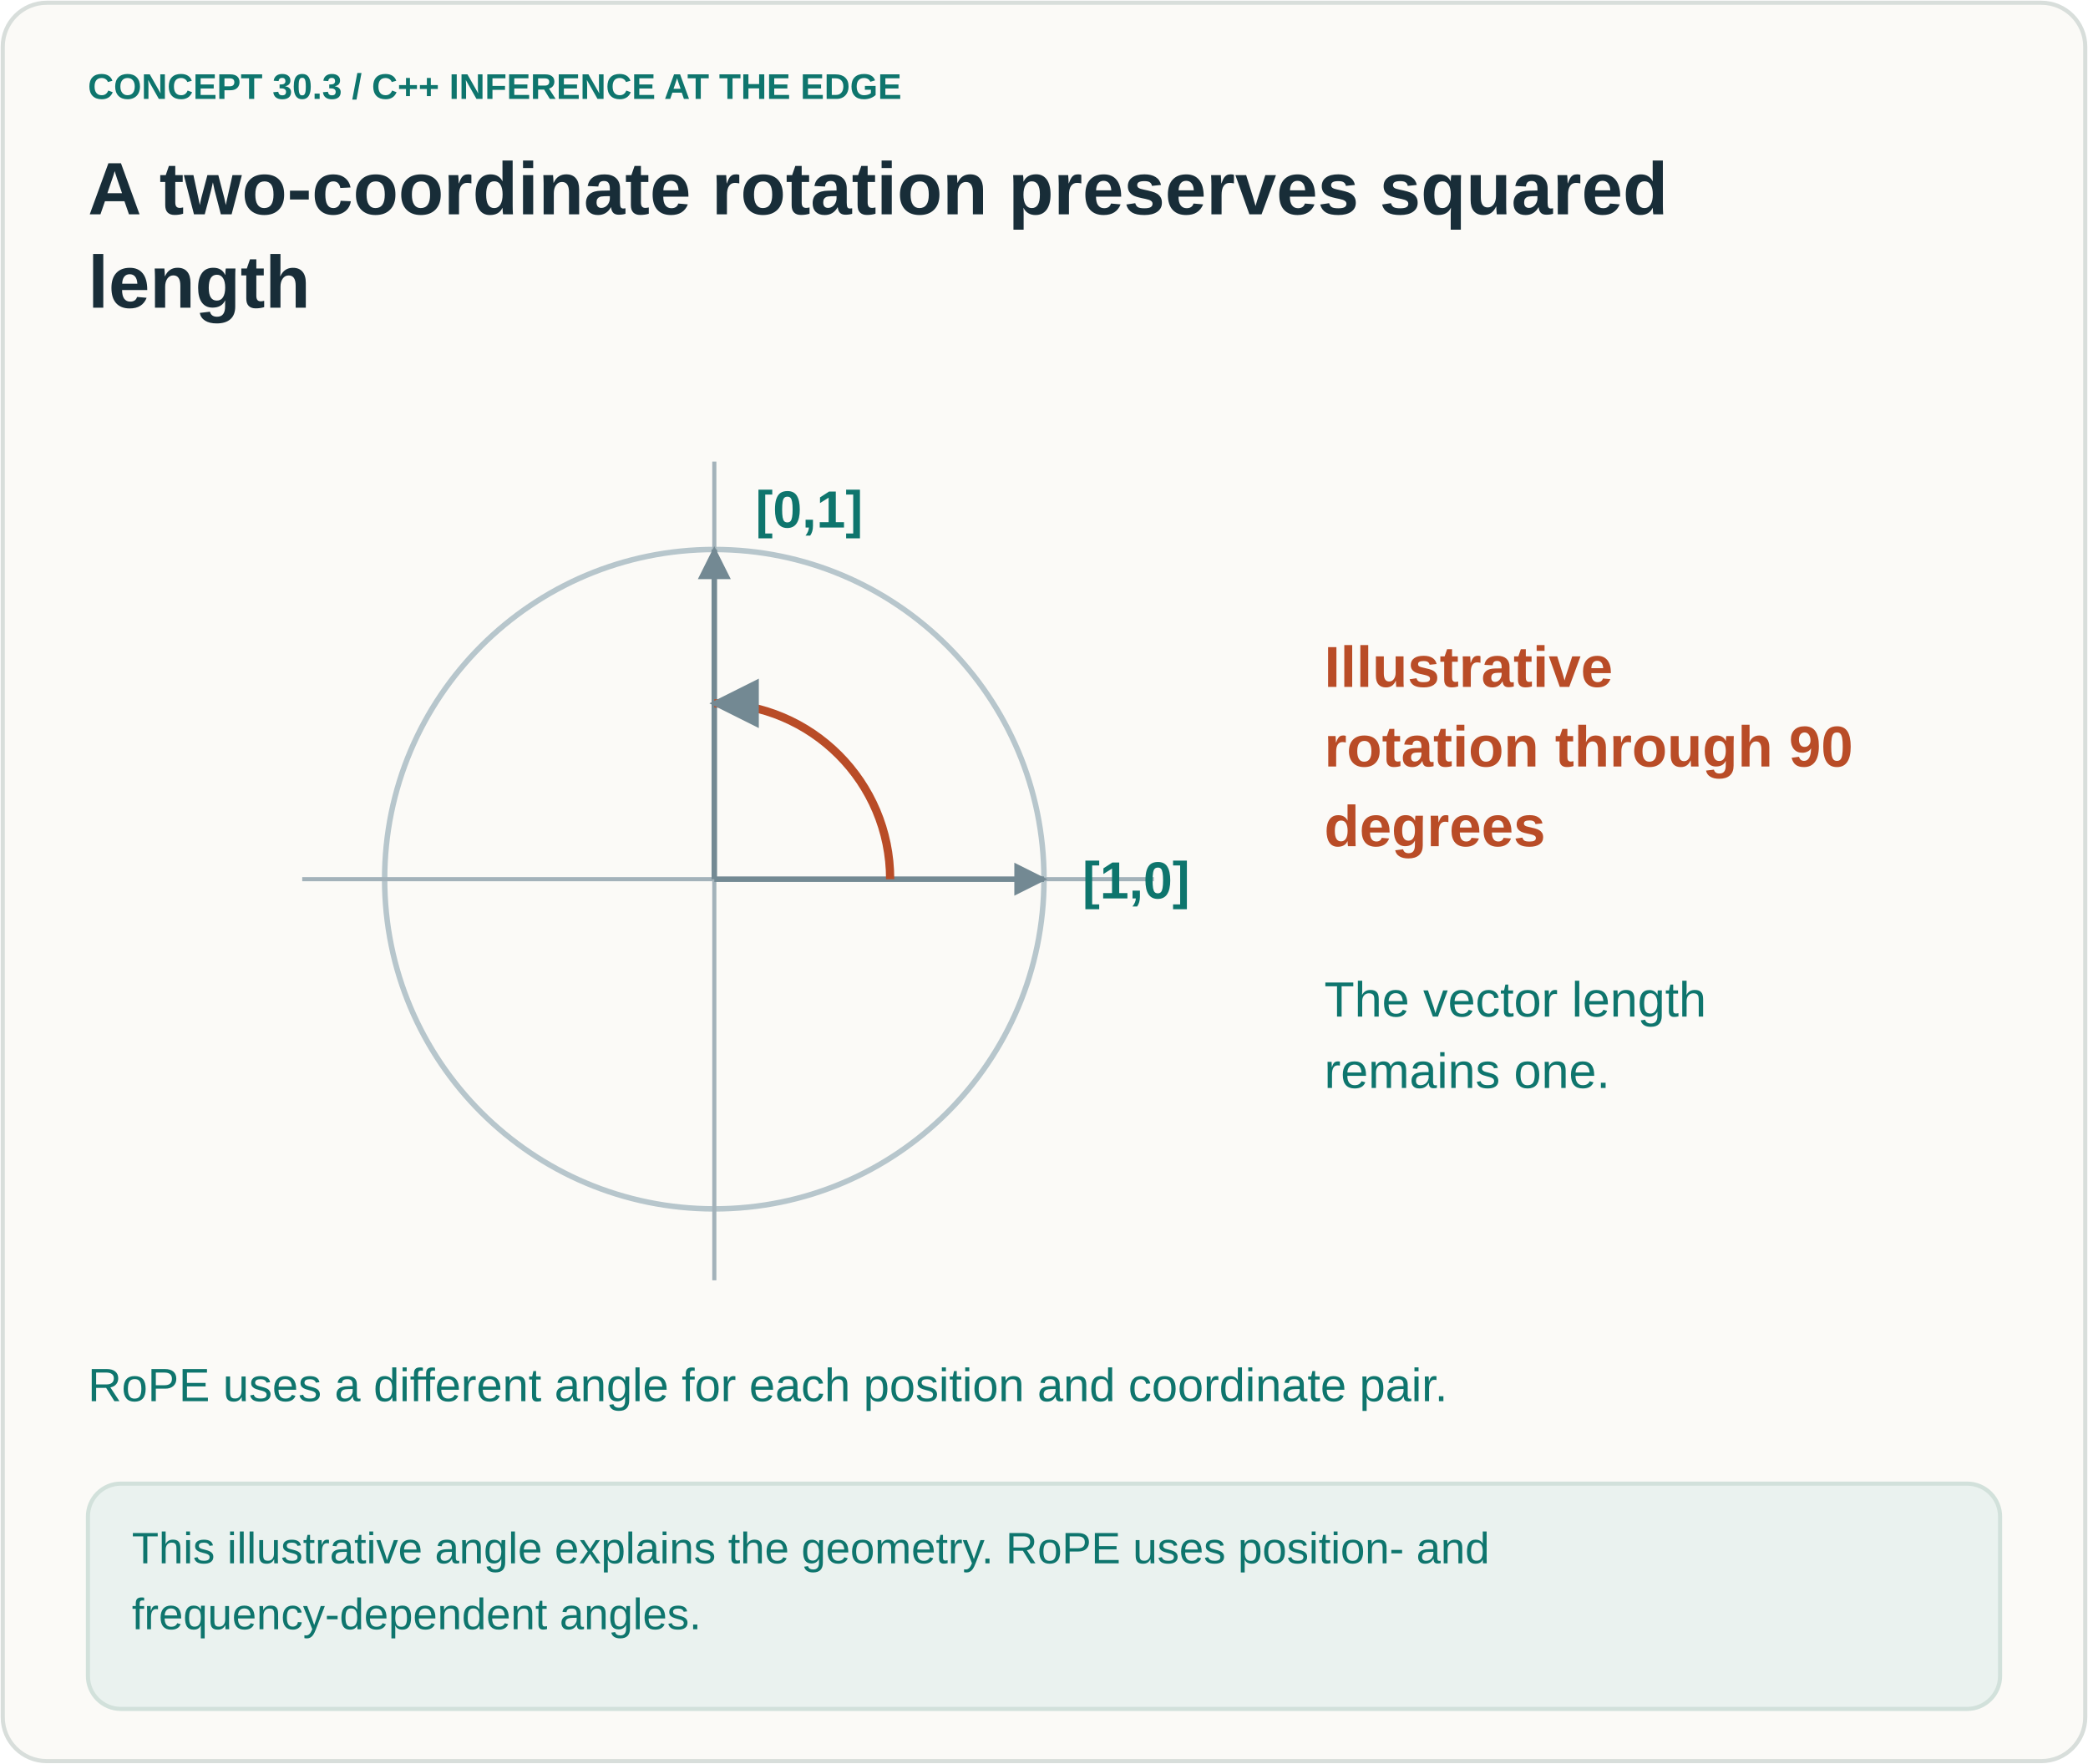
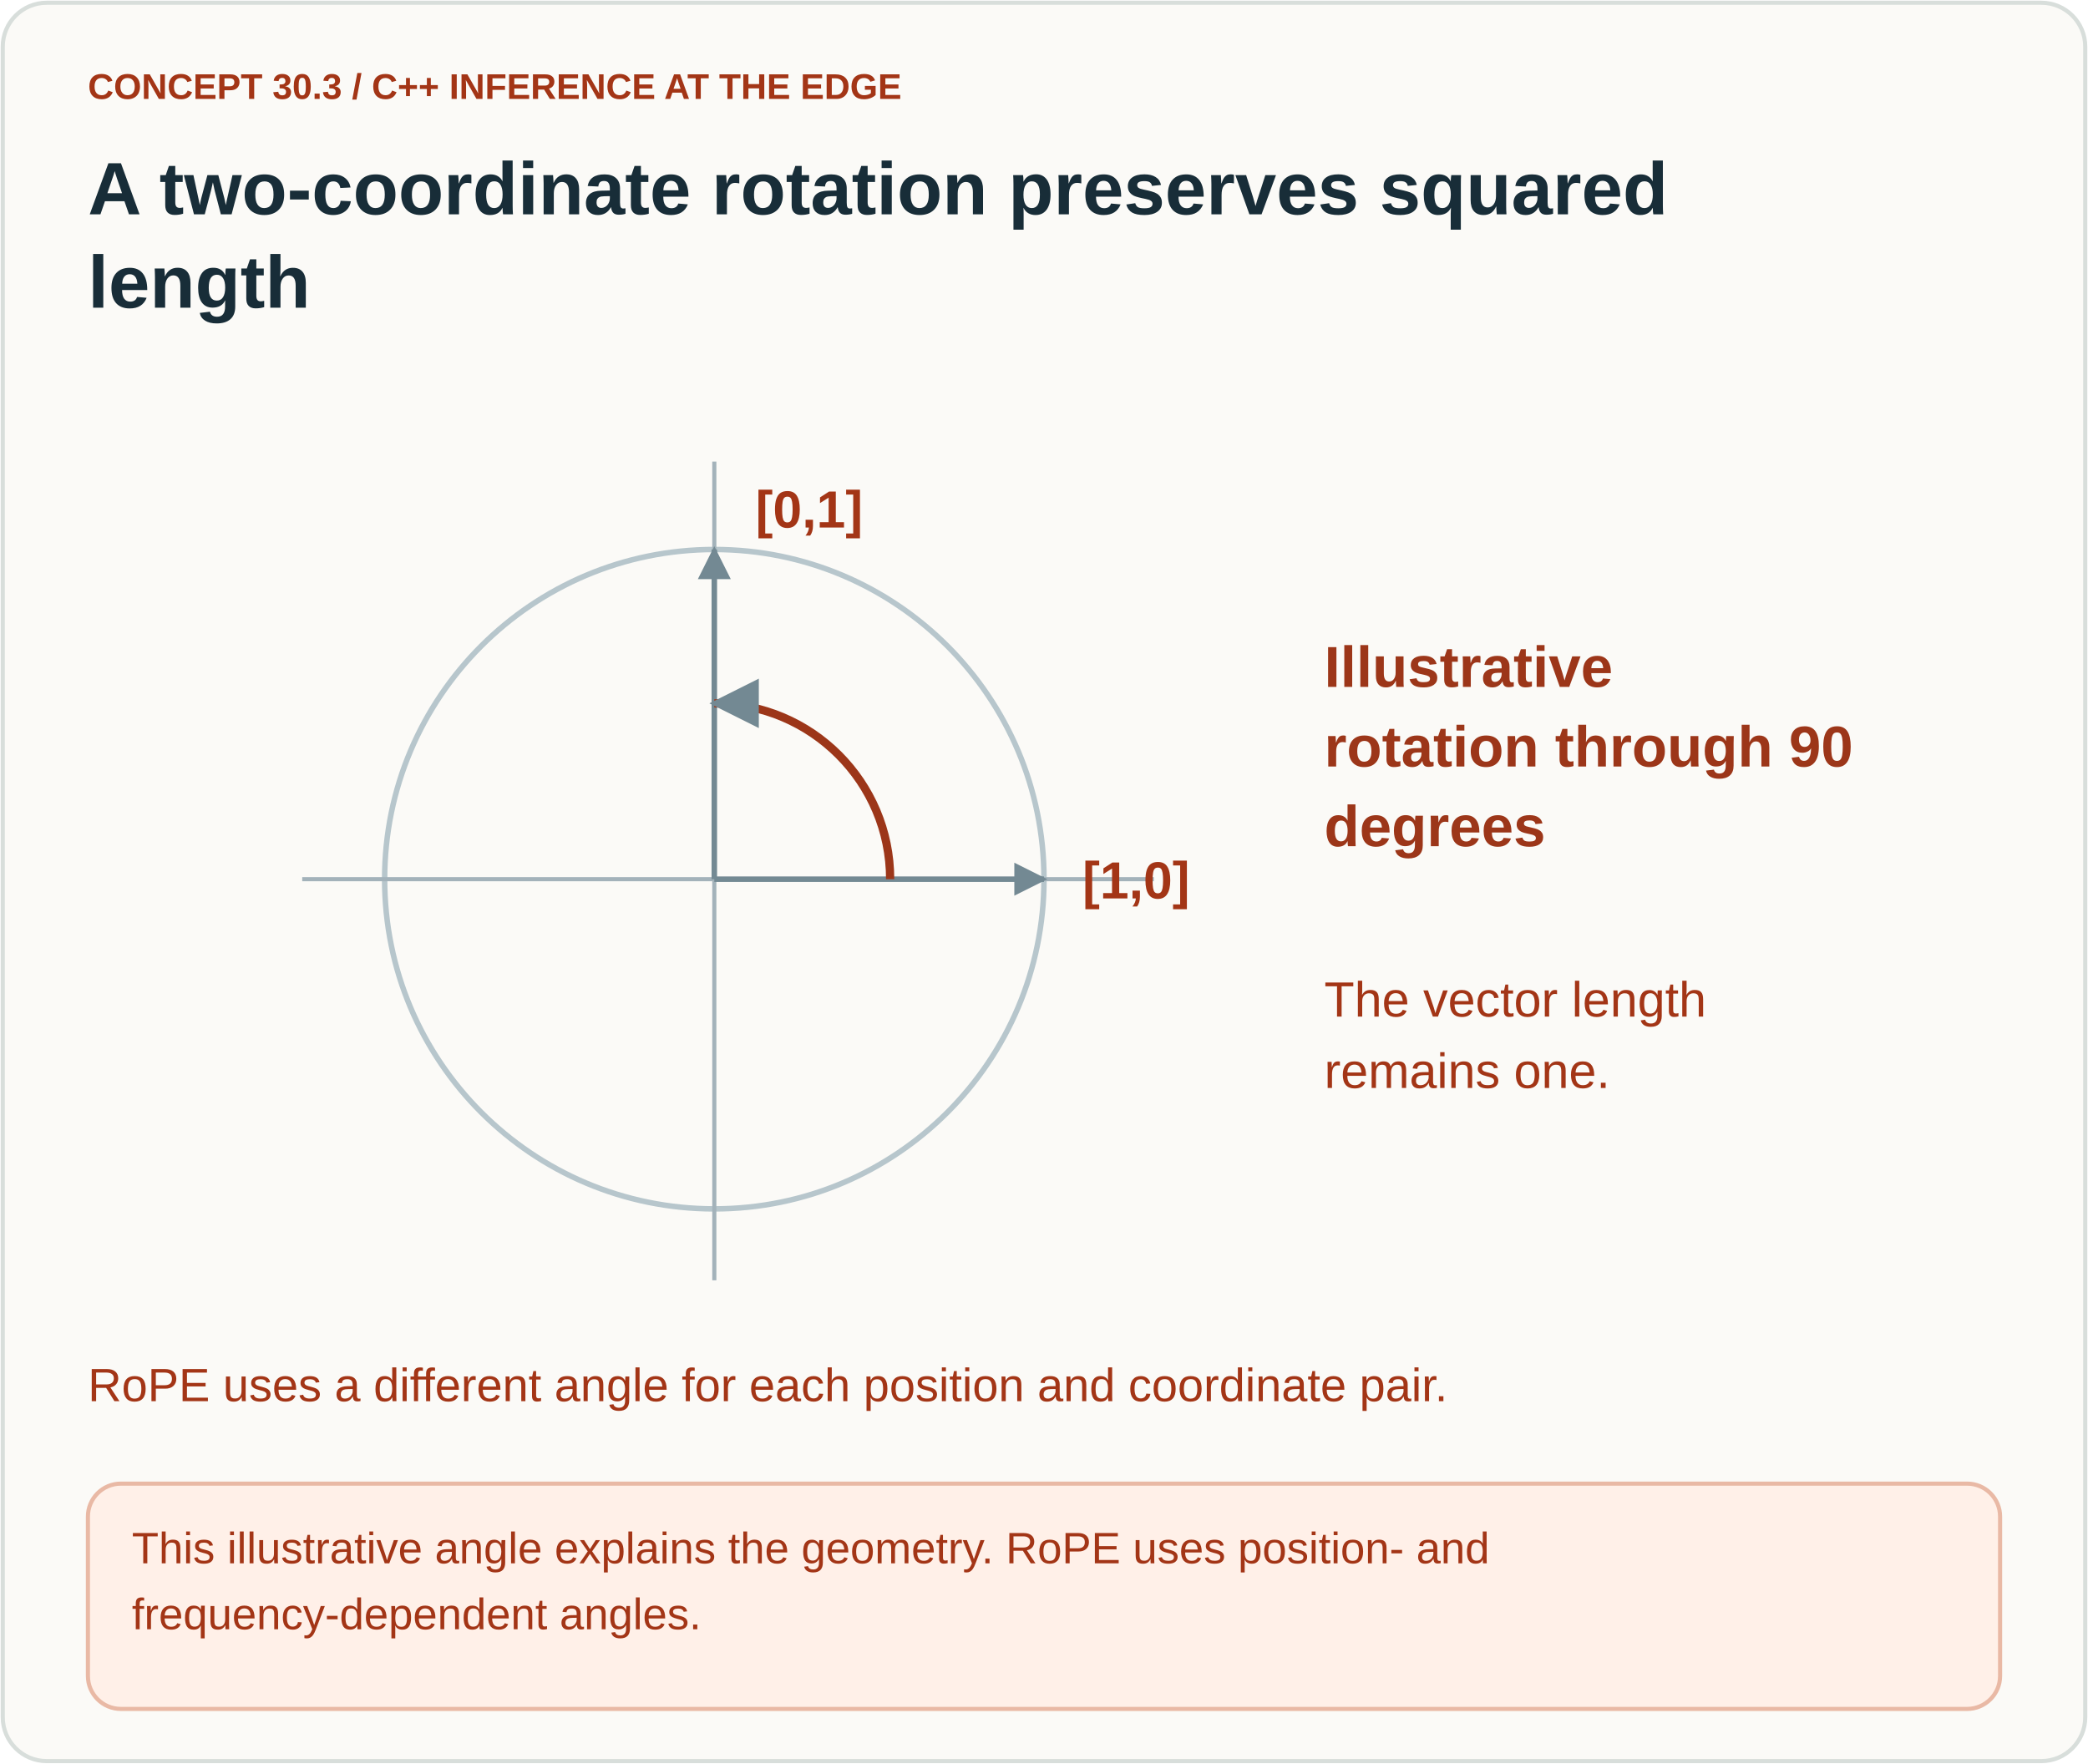
<svg xmlns="http://www.w3.org/2000/svg" width="760" height="642" viewBox="0 0 760 642" role="img" aria-labelledby="title desc">
  <defs>
    <marker id="arrow" viewBox="0 0 10 10" refX="9" refY="5" markerWidth="6" markerHeight="6" orient="auto-start-reverse">
      <path d="M0 0 L10 5 L0 10 Z" fill="#738993" />
    </marker>
  </defs>
  <g font-family="Arial, Helvetica, sans-serif">
    <rect x="1" y="1" width="758" height="640" rx="16" fill="#fbfaf7" stroke="#d8dedb" stroke-width="1.5" />
-     <text x="32" y="36" font-size="13" fill="#0e756d" font-weight="700" text-anchor="start">CONCEPT 30.3  /  C++ INFERENCE AT THE EDGE</text>
+     <text x="32" y="36" font-size="13" fill="#a33516" font-weight="700" text-anchor="start">CONCEPT 30.3  /  C++ INFERENCE AT THE EDGE</text>
    <text x="32" y="78" font-size="27" fill="#182d38" font-weight="600" text-anchor="start">A two-coordinate rotation preserves squared</text>
    <text x="32" y="112" font-size="27" fill="#182d38" font-weight="600" text-anchor="start">length</text>
    <circle cx="260" cy="320" r="120" fill="none" stroke="#b7c6cc" stroke-width="2" />
    <path d="M110 320 H420 M260 466 V168" fill="none" stroke="#a3b2ba" stroke-width="1.5" />
    <path d="M260 320 L380 320" fill="none" stroke="#738993" stroke-width="2" marker-end="url(#arrow)" />
    <path d="M260 320 L260 200" fill="none" stroke="#738993" stroke-width="2" marker-end="url(#arrow)" />
-     <path d="M324 320 A64 64 0 0 0 260 256" fill="none" stroke="#b94c27" stroke-width="3" marker-end="url(#arrow)" />
-     <text x="394" y="327" font-size="19" fill="#0e756d" font-weight="600" text-anchor="start">[1,0]</text>
-     <text x="275" y="192" font-size="19" fill="#0e756d" font-weight="600" text-anchor="start">[0,1]</text>
-     <text x="482" y="250" font-size="21" fill="#b94c27" font-weight="600" text-anchor="start">Illustrative</text>
-     <text x="482" y="279" font-size="21" fill="#b94c27" font-weight="600" text-anchor="start">rotation through 90</text>
-     <text x="482" y="308" font-size="21" fill="#b94c27" font-weight="600" text-anchor="start">degrees</text>
-     <text x="482" y="370" font-size="18" fill="#0e756d" font-weight="500" text-anchor="start">The vector length</text>
-     <text x="482" y="396" font-size="18" fill="#0e756d" font-weight="500" text-anchor="start">remains one.</text>
-     <text x="32" y="510" font-size="17" fill="#0e756d" font-weight="400" text-anchor="start">RoPE uses a different angle for each position and coordinate pair.</text>
-     <rect x="32" y="540" width="696" height="82" rx="12" fill="#eaf2ef" stroke="#d2e1db" stroke-width="1.5" />
-     <text x="48" y="569" font-size="16" fill="#0e756d" font-weight="400" text-anchor="start">This illustrative angle explains the geometry. RoPE uses position- and</text>
-     <text x="48" y="593" font-size="16" fill="#0e756d" font-weight="400" text-anchor="start">frequency-dependent angles.</text>
+     <path d="M324 320 A64 64 0 0 0 260 256" fill="none" stroke="#9c3619" stroke-width="3" marker-end="url(#arrow)" />
+     <text x="394" y="327" font-size="19" fill="#a33516" font-weight="600" text-anchor="start">[1,0]</text>
+     <text x="275" y="192" font-size="19" fill="#a33516" font-weight="600" text-anchor="start">[0,1]</text>
+     <text x="482" y="250" font-size="21" fill="#9c3619" font-weight="600" text-anchor="start">Illustrative</text>
+     <text x="482" y="279" font-size="21" fill="#9c3619" font-weight="600" text-anchor="start">rotation through 90</text>
+     <text x="482" y="308" font-size="21" fill="#9c3619" font-weight="600" text-anchor="start">degrees</text>
+     <text x="482" y="370" font-size="18" fill="#a33516" font-weight="500" text-anchor="start">The vector length</text>
+     <text x="482" y="396" font-size="18" fill="#a33516" font-weight="500" text-anchor="start">remains one.</text>
+     <text x="32" y="510" font-size="17" fill="#a33516" font-weight="400" text-anchor="start">RoPE uses a different angle for each position and coordinate pair.</text>
+     <rect x="32" y="540" width="696" height="82" rx="12" fill="#fff0e8" stroke="#e9b9a5" stroke-width="1.5" />
+     <text x="48" y="569" font-size="16" fill="#a33516" font-weight="400" text-anchor="start">This illustrative angle explains the geometry. RoPE uses position- and</text>
+     <text x="48" y="593" font-size="16" fill="#a33516" font-weight="400" text-anchor="start">frequency-dependent angles.</text>
  </g>
</svg>
